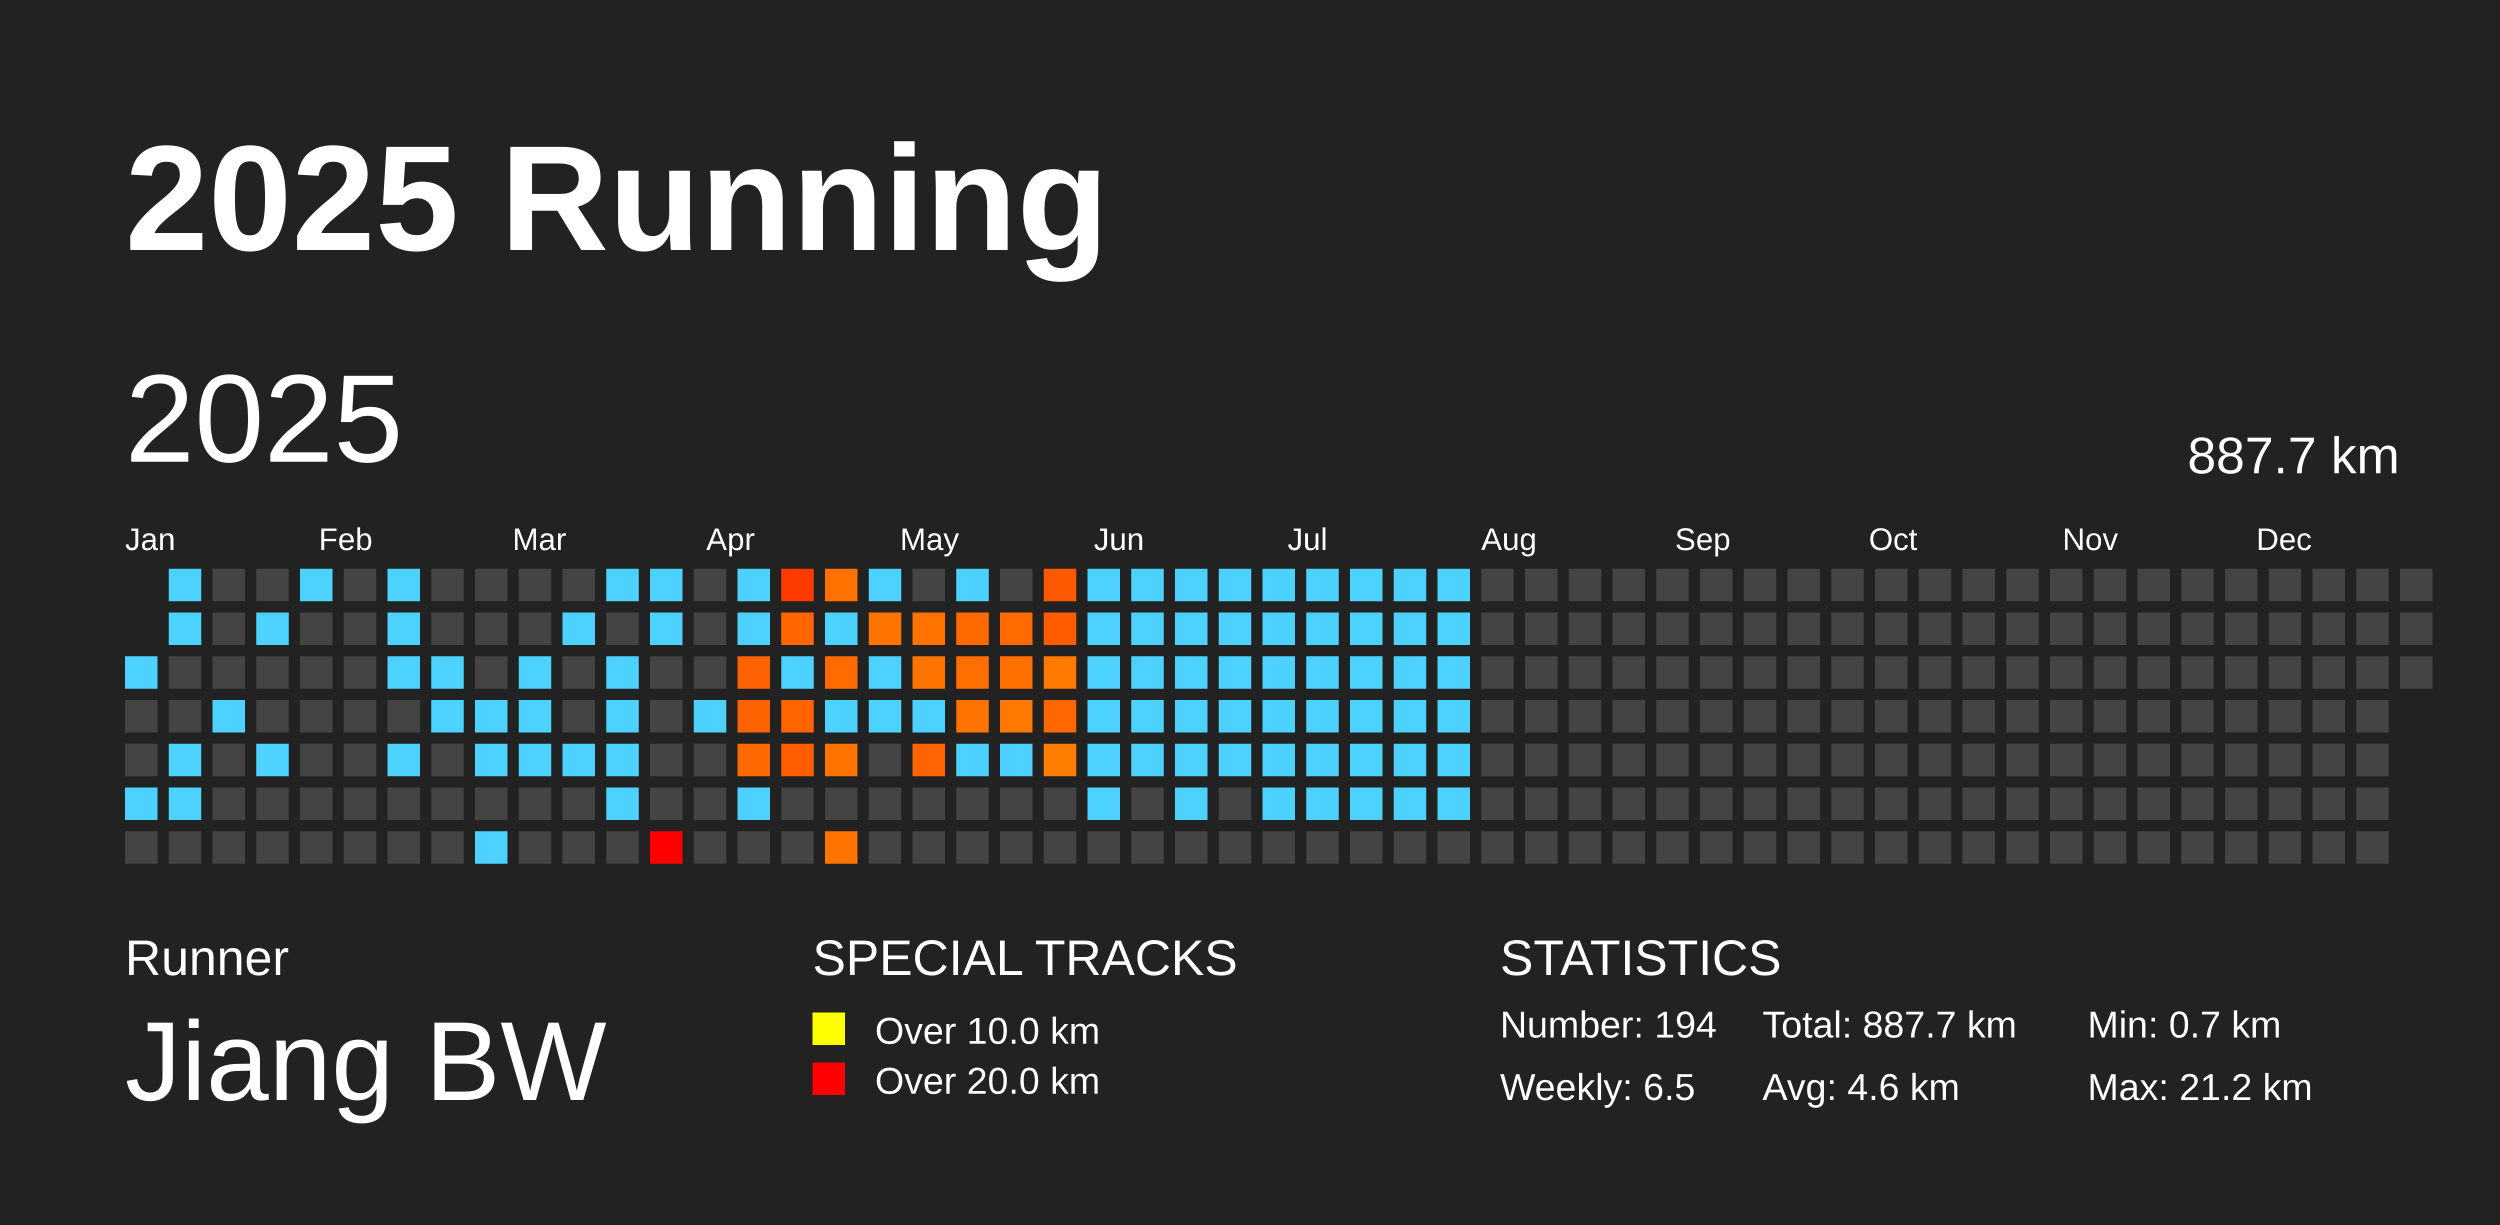
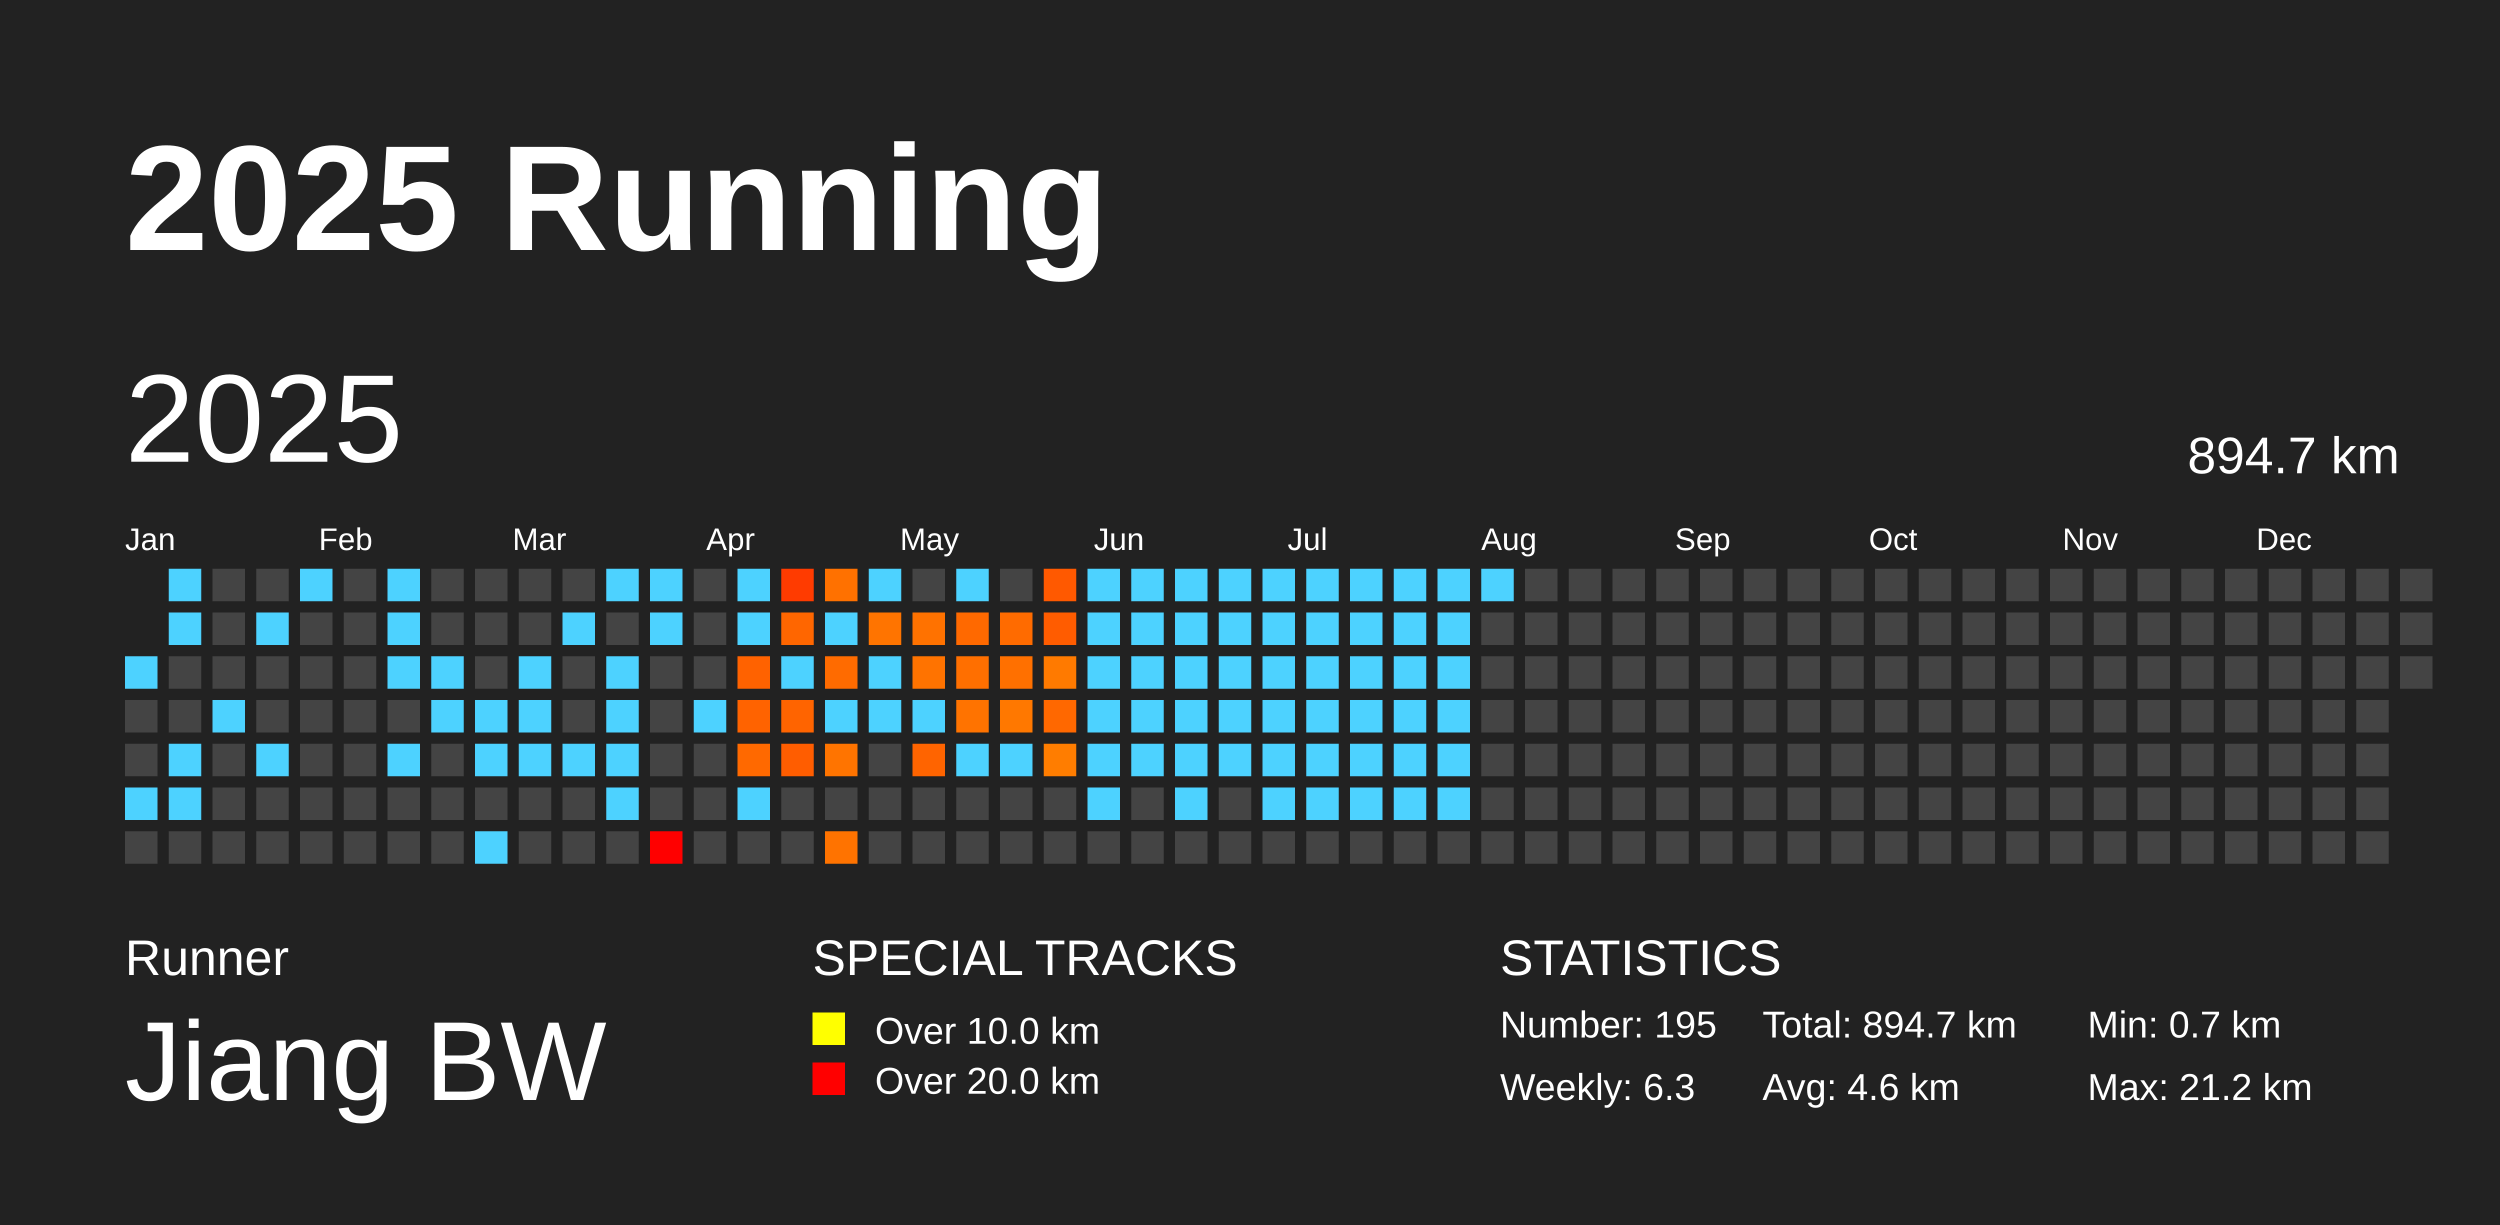
<svg xmlns="http://www.w3.org/2000/svg" baseProfile="full" height="98mm" version="1.1" viewBox="0,0,200,98" width="200mm">
  <defs />
  <rect fill="#222222" height="98" width="200" x="0" y="0" />
  <text fill="#FFFFFF" style="font-size:12px; font-family:Arial; font-weight:bold;" x="10" y="20">2025 Running</text>
  <text fill="#FFFFFF" style="font-size:4px; font-family:Arial" x="10" y="78">Runner</text>
  <text fill="#FFFFFF" style="font-size:9px; font-family:Arial" x="10" y="88">Jiang BW</text>
  <text fill="#FFFFFF" style="font-size:4px; font-family:Arial" x="65" y="78">SPECIAL TRACKS</text>
  <rect fill="yellow" height="2.6" width="2.6" x="65" y="81" />
  <text fill="#FFFFFF" style="font-size:3px; font-family:Arial" x="70" y="83.5">Over 10.0 km</text>
  <rect fill="red" height="2.6" width="2.6" x="65" y="85" />
  <text fill="#FFFFFF" style="font-size:3px; font-family:Arial" x="70" y="87.5">Over 20.0 km</text>
  <text fill="#FFFFFF" style="font-size:4px; font-family:Arial" x="120" y="78">STATISTICS</text>
-   <text fill="#FFFFFF" style="font-size:3px; font-family:Arial" x="120" y="83">Number: 194</text>
-   <text fill="#FFFFFF" style="font-size:3px; font-family:Arial" x="120" y="88">Weekly: 6.5</text>
-   <text fill="#FFFFFF" style="font-size:3px; font-family:Arial" x="141" y="83">Total: 887.7 km</text>
+   <text fill="#FFFFFF" style="font-size:3px; font-family:Arial" x="120" y="83">Number: 195</text>
+   <text fill="#FFFFFF" style="font-size:3px; font-family:Arial" x="120" y="88">Weekly: 6.3</text>
+   <text fill="#FFFFFF" style="font-size:3px; font-family:Arial" x="141" y="83">Total: 894.7 km</text>
  <text fill="#FFFFFF" style="font-size:3px; font-family:Arial" x="141" y="88">Avg: 4.6 km</text>
  <text fill="#FFFFFF" style="font-size:3px; font-family:Arial" x="167" y="83">Min: 0.7 km</text>
  <text fill="#FFFFFF" style="font-size:3px; font-family:Arial" x="167" y="88">Max: 21.2 km</text>
  <text dominant-baseline="hanging" fill="#FFFFFF" style="font-size:10.0px; font-family:Arial;" x="10" y="30">2025</text>
-   <text dominant-baseline="hanging" fill="#FFFFFF" style="font-size:4.125px; font-family:Arial;" x="175" y="35">887.7 km</text>
+   <text dominant-baseline="hanging" fill="#FFFFFF" style="font-size:4.125px; font-family:Arial;" x="175" y="35">894.7 km</text>
  <text fill="#FFFFFF" style="font-size:2.5px; font-family:Arial" x="10.0" y="44">Jan</text>
  <text fill="#FFFFFF" style="font-size:2.5px; font-family:Arial" x="25.5" y="44">Feb</text>
  <text fill="#FFFFFF" style="font-size:2.5px; font-family:Arial" x="41.0" y="44">Mar</text>
  <text fill="#FFFFFF" style="font-size:2.5px; font-family:Arial" x="56.5" y="44">Apr</text>
  <text fill="#FFFFFF" style="font-size:2.5px; font-family:Arial" x="72.0" y="44">May</text>
  <text fill="#FFFFFF" style="font-size:2.5px; font-family:Arial" x="87.5" y="44">Jun</text>
  <text fill="#FFFFFF" style="font-size:2.5px; font-family:Arial" x="103.0" y="44">Jul</text>
  <text fill="#FFFFFF" style="font-size:2.5px; font-family:Arial" x="118.5" y="44">Aug</text>
  <text fill="#FFFFFF" style="font-size:2.5px; font-family:Arial" x="134.0" y="44">Sep</text>
  <text fill="#FFFFFF" style="font-size:2.5px; font-family:Arial" x="149.5" y="44">Oct</text>
  <text fill="#FFFFFF" style="font-size:2.5px; font-family:Arial" x="165.0" y="44">Nov</text>
  <text fill="#FFFFFF" style="font-size:2.5px; font-family:Arial" x="180.5" y="44">Dec</text>
  <rect fill="#4dd2ff" height="2.6" width="2.6" x="10.0" y="52.5" />
  <rect fill="#444444" height="2.6" width="2.6" x="10.0" y="56.0" />
  <rect fill="#444444" height="2.6" width="2.6" x="10.0" y="59.5" />
  <rect fill="#4dd2ff" height="2.6" width="2.6" x="10.0" y="63.0" />
  <rect fill="#444444" height="2.6" width="2.6" x="10.0" y="66.5" />
  <rect fill="#4dd2ff" height="2.6" width="2.6" x="13.5" y="45.5" />
  <rect fill="#4dd2ff" height="2.6" width="2.6" x="13.5" y="49.0" />
  <rect fill="#444444" height="2.6" width="2.6" x="13.5" y="52.5" />
  <rect fill="#444444" height="2.6" width="2.6" x="13.5" y="56.0" />
  <rect fill="#4dd2ff" height="2.6" width="2.6" x="13.5" y="59.5" />
  <rect fill="#4dd2ff" height="2.6" width="2.6" x="13.5" y="63.0" />
  <rect fill="#444444" height="2.6" width="2.6" x="13.5" y="66.5" />
  <rect fill="#444444" height="2.6" width="2.6" x="17.0" y="45.5" />
  <rect fill="#444444" height="2.6" width="2.6" x="17.0" y="49.0" />
  <rect fill="#444444" height="2.6" width="2.6" x="17.0" y="52.5" />
  <rect fill="#4dd2ff" height="2.6" width="2.6" x="17.0" y="56.0" />
  <rect fill="#444444" height="2.6" width="2.6" x="17.0" y="59.5" />
  <rect fill="#444444" height="2.6" width="2.6" x="17.0" y="63.0" />
  <rect fill="#444444" height="2.6" width="2.6" x="17.0" y="66.5" />
  <rect fill="#444444" height="2.6" width="2.6" x="20.5" y="45.5" />
  <rect fill="#4dd2ff" height="2.6" width="2.6" x="20.5" y="49.0" />
  <rect fill="#444444" height="2.6" width="2.6" x="20.5" y="52.5" />
  <rect fill="#444444" height="2.6" width="2.6" x="20.5" y="56.0" />
  <rect fill="#4dd2ff" height="2.6" width="2.6" x="20.5" y="59.5" />
  <rect fill="#444444" height="2.6" width="2.6" x="20.5" y="63.0" />
  <rect fill="#444444" height="2.6" width="2.6" x="20.5" y="66.5" />
  <rect fill="#4dd2ff" height="2.6" width="2.6" x="24.0" y="45.5" />
  <rect fill="#444444" height="2.6" width="2.6" x="24.0" y="49.0" />
  <rect fill="#444444" height="2.6" width="2.6" x="24.0" y="52.5" />
  <rect fill="#444444" height="2.6" width="2.6" x="24.0" y="56.0" />
  <rect fill="#444444" height="2.6" width="2.6" x="24.0" y="59.5" />
  <rect fill="#444444" height="2.6" width="2.6" x="24.0" y="63.0" />
  <rect fill="#444444" height="2.6" width="2.6" x="24.0" y="66.5" />
  <rect fill="#444444" height="2.6" width="2.6" x="27.5" y="45.5" />
  <rect fill="#444444" height="2.6" width="2.6" x="27.5" y="49.0" />
  <rect fill="#444444" height="2.6" width="2.6" x="27.5" y="52.5" />
  <rect fill="#444444" height="2.6" width="2.6" x="27.5" y="56.0" />
  <rect fill="#444444" height="2.6" width="2.6" x="27.5" y="59.5" />
  <rect fill="#444444" height="2.6" width="2.6" x="27.5" y="63.0" />
  <rect fill="#444444" height="2.6" width="2.6" x="27.5" y="66.5" />
  <rect fill="#4dd2ff" height="2.6" width="2.6" x="31.0" y="45.5" />
  <rect fill="#4dd2ff" height="2.6" width="2.6" x="31.0" y="49.0" />
  <rect fill="#4dd2ff" height="2.6" width="2.6" x="31.0" y="52.5" />
  <rect fill="#444444" height="2.6" width="2.6" x="31.0" y="56.0" />
  <rect fill="#4dd2ff" height="2.6" width="2.6" x="31.0" y="59.5" />
  <rect fill="#444444" height="2.6" width="2.6" x="31.0" y="63.0" />
  <rect fill="#444444" height="2.6" width="2.6" x="31.0" y="66.5" />
  <rect fill="#444444" height="2.6" width="2.6" x="34.5" y="45.5" />
  <rect fill="#444444" height="2.6" width="2.6" x="34.5" y="49.0" />
  <rect fill="#4dd2ff" height="2.6" width="2.6" x="34.5" y="52.5" />
  <rect fill="#4dd2ff" height="2.6" width="2.6" x="34.5" y="56.0" />
  <rect fill="#444444" height="2.6" width="2.6" x="34.5" y="59.5" />
  <rect fill="#444444" height="2.6" width="2.6" x="34.5" y="63.0" />
  <rect fill="#444444" height="2.6" width="2.6" x="34.5" y="66.5" />
  <rect fill="#444444" height="2.6" width="2.6" x="38.0" y="45.5" />
  <rect fill="#444444" height="2.6" width="2.6" x="38.0" y="49.0" />
  <rect fill="#444444" height="2.6" width="2.6" x="38.0" y="52.5" />
  <rect fill="#4dd2ff" height="2.6" width="2.6" x="38.0" y="56.0" />
  <rect fill="#4dd2ff" height="2.6" width="2.6" x="38.0" y="59.5" />
  <rect fill="#444444" height="2.6" width="2.6" x="38.0" y="63.0" />
  <rect fill="#4dd2ff" height="2.6" width="2.6" x="38.0" y="66.5" />
  <rect fill="#444444" height="2.6" width="2.6" x="41.5" y="45.5" />
  <rect fill="#444444" height="2.6" width="2.6" x="41.5" y="49.0" />
  <rect fill="#4dd2ff" height="2.6" width="2.6" x="41.5" y="52.5" />
  <rect fill="#4dd2ff" height="2.6" width="2.6" x="41.5" y="56.0" />
  <rect fill="#4dd2ff" height="2.6" width="2.6" x="41.5" y="59.5" />
  <rect fill="#444444" height="2.6" width="2.6" x="41.5" y="63.0" />
  <rect fill="#444444" height="2.6" width="2.6" x="41.5" y="66.5" />
  <rect fill="#444444" height="2.6" width="2.6" x="45.0" y="45.5" />
  <rect fill="#4dd2ff" height="2.6" width="2.6" x="45.0" y="49.0" />
  <rect fill="#444444" height="2.6" width="2.6" x="45.0" y="52.5" />
  <rect fill="#444444" height="2.6" width="2.6" x="45.0" y="56.0" />
  <rect fill="#4dd2ff" height="2.6" width="2.6" x="45.0" y="59.5" />
  <rect fill="#444444" height="2.6" width="2.6" x="45.0" y="63.0" />
  <rect fill="#444444" height="2.6" width="2.6" x="45.0" y="66.5" />
  <rect fill="#4dd2ff" height="2.6" width="2.6" x="48.5" y="45.5" />
  <rect fill="#444444" height="2.6" width="2.6" x="48.5" y="49.0" />
  <rect fill="#4dd2ff" height="2.6" width="2.6" x="48.5" y="52.5" />
  <rect fill="#4dd2ff" height="2.6" width="2.6" x="48.5" y="56.0" />
  <rect fill="#4dd2ff" height="2.6" width="2.6" x="48.5" y="59.5" />
  <rect fill="#4dd2ff" height="2.6" width="2.6" x="48.5" y="63.0" />
  <rect fill="#444444" height="2.6" width="2.6" x="48.5" y="66.5" />
  <rect fill="#4dd2ff" height="2.6" width="2.6" x="52.0" y="45.5" />
  <rect fill="#4dd2ff" height="2.6" width="2.6" x="52.0" y="49.0" />
  <rect fill="#444444" height="2.6" width="2.6" x="52.0" y="52.5" />
  <rect fill="#444444" height="2.6" width="2.6" x="52.0" y="56.0" />
  <rect fill="#444444" height="2.6" width="2.6" x="52.0" y="59.5" />
  <rect fill="#444444" height="2.6" width="2.6" x="52.0" y="63.0" />
  <rect fill="red" height="2.6" width="2.6" x="52.0" y="66.5" />
  <rect fill="#444444" height="2.6" width="2.6" x="55.5" y="45.5" />
  <rect fill="#444444" height="2.6" width="2.6" x="55.5" y="49.0" />
  <rect fill="#444444" height="2.6" width="2.6" x="55.5" y="52.5" />
  <rect fill="#4dd2ff" height="2.6" width="2.6" x="55.5" y="56.0" />
  <rect fill="#444444" height="2.6" width="2.6" x="55.5" y="59.5" />
  <rect fill="#444444" height="2.6" width="2.6" x="55.5" y="63.0" />
  <rect fill="#444444" height="2.6" width="2.6" x="55.5" y="66.5" />
  <rect fill="#4dd2ff" height="2.6" width="2.6" x="59.0" y="45.5" />
  <rect fill="#4dd2ff" height="2.6" width="2.6" x="59.0" y="49.0" />
  <rect fill="#ff6200" height="2.6" width="2.6" x="59.0" y="52.5" />
  <rect fill="#ff6300" height="2.6" width="2.6" x="59.0" y="56.0" />
  <rect fill="#ff6900" height="2.6" width="2.6" x="59.0" y="59.5" />
  <rect fill="#4dd2ff" height="2.6" width="2.6" x="59.0" y="63.0" />
  <rect fill="#444444" height="2.6" width="2.6" x="59.0" y="66.5" />
  <rect fill="#ff3b00" height="2.6" width="2.6" x="62.5" y="45.5" />
  <rect fill="#ff6600" height="2.6" width="2.6" x="62.5" y="49.0" />
  <rect fill="#4dd2ff" height="2.6" width="2.6" x="62.5" y="52.5" />
  <rect fill="#ff6400" height="2.6" width="2.6" x="62.5" y="56.0" />
  <rect fill="#ff5d00" height="2.6" width="2.6" x="62.5" y="59.5" />
  <rect fill="#444444" height="2.6" width="2.6" x="62.5" y="63.0" />
  <rect fill="#444444" height="2.6" width="2.6" x="62.5" y="66.5" />
  <rect fill="#ff7100" height="2.6" width="2.6" x="66.0" y="45.5" />
  <rect fill="#4dd2ff" height="2.6" width="2.6" x="66.0" y="49.0" />
  <rect fill="#ff6b00" height="2.6" width="2.6" x="66.0" y="52.5" />
  <rect fill="#4dd2ff" height="2.6" width="2.6" x="66.0" y="56.0" />
  <rect fill="#ff7400" height="2.6" width="2.6" x="66.0" y="59.5" />
  <rect fill="#444444" height="2.6" width="2.6" x="66.0" y="63.0" />
  <rect fill="#ff7300" height="2.6" width="2.6" x="66.0" y="66.5" />
  <rect fill="#4dd2ff" height="2.6" width="2.6" x="69.5" y="45.5" />
  <rect fill="#ff7400" height="2.6" width="2.6" x="69.5" y="49.0" />
  <rect fill="#4dd2ff" height="2.6" width="2.6" x="69.5" y="52.5" />
  <rect fill="#4dd2ff" height="2.6" width="2.6" x="69.5" y="56.0" />
  <rect fill="#444444" height="2.6" width="2.6" x="69.5" y="59.5" />
  <rect fill="#444444" height="2.6" width="2.6" x="69.5" y="63.0" />
  <rect fill="#444444" height="2.6" width="2.6" x="69.5" y="66.5" />
  <rect fill="#444444" height="2.6" width="2.6" x="73.0" y="45.5" />
  <rect fill="#ff7200" height="2.6" width="2.6" x="73.0" y="49.0" />
  <rect fill="#ff7300" height="2.6" width="2.6" x="73.0" y="52.5" />
  <rect fill="#4dd2ff" height="2.6" width="2.6" x="73.0" y="56.0" />
  <rect fill="#ff6400" height="2.6" width="2.6" x="73.0" y="59.5" />
  <rect fill="#444444" height="2.6" width="2.6" x="73.0" y="63.0" />
  <rect fill="#444444" height="2.6" width="2.6" x="73.0" y="66.5" />
  <rect fill="#4dd2ff" height="2.6" width="2.6" x="76.5" y="45.5" />
  <rect fill="#ff6900" height="2.6" width="2.6" x="76.5" y="49.0" />
  <rect fill="#ff6f00" height="2.6" width="2.6" x="76.5" y="52.5" />
  <rect fill="#ff7300" height="2.6" width="2.6" x="76.5" y="56.0" />
  <rect fill="#4dd2ff" height="2.6" width="2.6" x="76.5" y="59.5" />
  <rect fill="#444444" height="2.6" width="2.6" x="76.5" y="63.0" />
  <rect fill="#444444" height="2.6" width="2.6" x="76.5" y="66.5" />
  <rect fill="#444444" height="2.6" width="2.6" x="80.0" y="45.5" />
  <rect fill="#ff6b00" height="2.6" width="2.6" x="80.0" y="49.0" />
  <rect fill="#ff7000" height="2.6" width="2.6" x="80.0" y="52.5" />
  <rect fill="#ff7800" height="2.6" width="2.6" x="80.0" y="56.0" />
  <rect fill="#4dd2ff" height="2.6" width="2.6" x="80.0" y="59.5" />
  <rect fill="#444444" height="2.6" width="2.6" x="80.0" y="63.0" />
  <rect fill="#444444" height="2.6" width="2.6" x="80.0" y="66.5" />
  <rect fill="#ff5900" height="2.6" width="2.6" x="83.5" y="45.5" />
  <rect fill="#ff5c00" height="2.6" width="2.6" x="83.5" y="49.0" />
  <rect fill="#ff7a00" height="2.6" width="2.6" x="83.5" y="52.5" />
  <rect fill="#ff6800" height="2.6" width="2.6" x="83.5" y="56.0" />
  <rect fill="#ff7d00" height="2.6" width="2.6" x="83.5" y="59.5" />
  <rect fill="#444444" height="2.6" width="2.6" x="83.5" y="63.0" />
  <rect fill="#444444" height="2.6" width="2.6" x="83.5" y="66.5" />
  <rect fill="#4dd2ff" height="2.6" width="2.6" x="87.0" y="45.5" />
  <rect fill="#4dd2ff" height="2.6" width="2.6" x="87.0" y="49.0" />
  <rect fill="#4dd2ff" height="2.6" width="2.6" x="87.0" y="52.5" />
  <rect fill="#4dd2ff" height="2.6" width="2.6" x="87.0" y="56.0" />
  <rect fill="#4dd2ff" height="2.6" width="2.6" x="87.0" y="59.5" />
  <rect fill="#4dd2ff" height="2.6" width="2.6" x="87.0" y="63.0" />
  <rect fill="#444444" height="2.6" width="2.6" x="87.0" y="66.5" />
  <rect fill="#4dd2ff" height="2.6" width="2.6" x="90.5" y="45.5" />
  <rect fill="#4dd2ff" height="2.6" width="2.6" x="90.5" y="49.0" />
  <rect fill="#4dd2ff" height="2.6" width="2.6" x="90.5" y="52.5" />
  <rect fill="#4dd2ff" height="2.6" width="2.6" x="90.5" y="56.0" />
  <rect fill="#4dd2ff" height="2.6" width="2.6" x="90.5" y="59.5" />
  <rect fill="#444444" height="2.6" width="2.6" x="90.5" y="63.0" />
  <rect fill="#444444" height="2.6" width="2.6" x="90.5" y="66.5" />
  <rect fill="#4dd2ff" height="2.6" width="2.6" x="94.0" y="45.5" />
  <rect fill="#4dd2ff" height="2.6" width="2.6" x="94.0" y="49.0" />
  <rect fill="#4dd2ff" height="2.6" width="2.6" x="94.0" y="52.5" />
  <rect fill="#4dd2ff" height="2.6" width="2.6" x="94.0" y="56.0" />
  <rect fill="#4dd2ff" height="2.6" width="2.6" x="94.0" y="59.5" />
  <rect fill="#4dd2ff" height="2.6" width="2.6" x="94.0" y="63.0" />
  <rect fill="#444444" height="2.6" width="2.6" x="94.0" y="66.5" />
  <rect fill="#4dd2ff" height="2.6" width="2.6" x="97.5" y="45.5" />
  <rect fill="#4dd2ff" height="2.6" width="2.6" x="97.5" y="49.0" />
  <rect fill="#4dd2ff" height="2.6" width="2.6" x="97.5" y="52.5" />
  <rect fill="#4dd2ff" height="2.6" width="2.6" x="97.5" y="56.0" />
  <rect fill="#4dd2ff" height="2.6" width="2.6" x="97.5" y="59.5" />
  <rect fill="#444444" height="2.6" width="2.6" x="97.5" y="63.0" />
  <rect fill="#444444" height="2.6" width="2.6" x="97.5" y="66.5" />
  <rect fill="#4dd2ff" height="2.6" width="2.6" x="101.0" y="45.5" />
  <rect fill="#4dd2ff" height="2.6" width="2.6" x="101.0" y="49.0" />
  <rect fill="#4dd2ff" height="2.6" width="2.6" x="101.0" y="52.5" />
  <rect fill="#4dd2ff" height="2.6" width="2.6" x="101.0" y="56.0" />
  <rect fill="#4dd2ff" height="2.6" width="2.6" x="101.0" y="59.5" />
  <rect fill="#4dd2ff" height="2.6" width="2.6" x="101.0" y="63.0" />
  <rect fill="#444444" height="2.6" width="2.6" x="101.0" y="66.5" />
  <rect fill="#4dd2ff" height="2.6" width="2.6" x="104.5" y="45.5" />
  <rect fill="#4dd2ff" height="2.6" width="2.6" x="104.5" y="49.0" />
  <rect fill="#4dd2ff" height="2.6" width="2.6" x="104.5" y="52.5" />
  <rect fill="#4dd2ff" height="2.6" width="2.6" x="104.5" y="56.0" />
  <rect fill="#4dd2ff" height="2.6" width="2.6" x="104.5" y="59.5" />
  <rect fill="#4dd2ff" height="2.6" width="2.6" x="104.5" y="63.0" />
  <rect fill="#444444" height="2.6" width="2.6" x="104.5" y="66.5" />
  <rect fill="#4dd2ff" height="2.6" width="2.6" x="108.0" y="45.5" />
  <rect fill="#4dd2ff" height="2.6" width="2.6" x="108.0" y="49.0" />
  <rect fill="#4dd2ff" height="2.6" width="2.6" x="108.0" y="52.5" />
  <rect fill="#4dd2ff" height="2.6" width="2.6" x="108.0" y="56.0" />
  <rect fill="#4dd2ff" height="2.6" width="2.6" x="108.0" y="59.5" />
  <rect fill="#4dd2ff" height="2.6" width="2.6" x="108.0" y="63.0" />
  <rect fill="#444444" height="2.6" width="2.6" x="108.0" y="66.5" />
  <rect fill="#4dd2ff" height="2.6" width="2.6" x="111.5" y="45.5" />
  <rect fill="#4dd2ff" height="2.6" width="2.6" x="111.5" y="49.0" />
  <rect fill="#4dd2ff" height="2.6" width="2.6" x="111.5" y="52.5" />
  <rect fill="#4dd2ff" height="2.6" width="2.6" x="111.5" y="56.0" />
  <rect fill="#4dd2ff" height="2.6" width="2.6" x="111.5" y="59.5" />
  <rect fill="#4dd2ff" height="2.6" width="2.6" x="111.5" y="63.0" />
  <rect fill="#444444" height="2.6" width="2.6" x="111.5" y="66.5" />
  <rect fill="#4dd2ff" height="2.6" width="2.6" x="115.0" y="45.5" />
  <rect fill="#4dd2ff" height="2.6" width="2.6" x="115.0" y="49.0" />
  <rect fill="#4dd2ff" height="2.6" width="2.6" x="115.0" y="52.5" />
  <rect fill="#4dd2ff" height="2.6" width="2.6" x="115.0" y="56.0" />
  <rect fill="#4dd2ff" height="2.6" width="2.6" x="115.0" y="59.5" />
  <rect fill="#4dd2ff" height="2.6" width="2.6" x="115.0" y="63.0" />
  <rect fill="#444444" height="2.6" width="2.6" x="115.0" y="66.5" />
-   <rect fill="#444444" height="2.6" width="2.6" x="118.5" y="45.5" />
+   <rect fill="#4dd2ff" height="2.6" width="2.6" x="118.5" y="45.5" />
  <rect fill="#444444" height="2.6" width="2.6" x="118.5" y="49.0" />
  <rect fill="#444444" height="2.6" width="2.6" x="118.5" y="52.5" />
  <rect fill="#444444" height="2.6" width="2.6" x="118.5" y="56.0" />
  <rect fill="#444444" height="2.6" width="2.6" x="118.5" y="59.5" />
  <rect fill="#444444" height="2.6" width="2.6" x="118.5" y="63.0" />
  <rect fill="#444444" height="2.6" width="2.6" x="118.5" y="66.5" />
  <rect fill="#444444" height="2.6" width="2.6" x="122.0" y="45.5" />
  <rect fill="#444444" height="2.6" width="2.6" x="122.0" y="49.0" />
  <rect fill="#444444" height="2.6" width="2.6" x="122.0" y="52.5" />
  <rect fill="#444444" height="2.6" width="2.6" x="122.0" y="56.0" />
  <rect fill="#444444" height="2.6" width="2.6" x="122.0" y="59.5" />
  <rect fill="#444444" height="2.6" width="2.6" x="122.0" y="63.0" />
  <rect fill="#444444" height="2.6" width="2.6" x="122.0" y="66.5" />
  <rect fill="#444444" height="2.6" width="2.6" x="125.5" y="45.5" />
  <rect fill="#444444" height="2.6" width="2.6" x="125.5" y="49.0" />
  <rect fill="#444444" height="2.6" width="2.6" x="125.5" y="52.5" />
  <rect fill="#444444" height="2.6" width="2.6" x="125.5" y="56.0" />
  <rect fill="#444444" height="2.6" width="2.6" x="125.5" y="59.5" />
  <rect fill="#444444" height="2.6" width="2.6" x="125.5" y="63.0" />
  <rect fill="#444444" height="2.6" width="2.6" x="125.5" y="66.5" />
  <rect fill="#444444" height="2.6" width="2.6" x="129.0" y="45.5" />
  <rect fill="#444444" height="2.6" width="2.6" x="129.0" y="49.0" />
  <rect fill="#444444" height="2.6" width="2.6" x="129.0" y="52.5" />
  <rect fill="#444444" height="2.6" width="2.6" x="129.0" y="56.0" />
  <rect fill="#444444" height="2.6" width="2.6" x="129.0" y="59.5" />
  <rect fill="#444444" height="2.6" width="2.6" x="129.0" y="63.0" />
  <rect fill="#444444" height="2.6" width="2.6" x="129.0" y="66.5" />
  <rect fill="#444444" height="2.6" width="2.6" x="132.5" y="45.5" />
  <rect fill="#444444" height="2.6" width="2.6" x="132.5" y="49.0" />
  <rect fill="#444444" height="2.6" width="2.6" x="132.5" y="52.5" />
  <rect fill="#444444" height="2.6" width="2.6" x="132.5" y="56.0" />
  <rect fill="#444444" height="2.6" width="2.6" x="132.5" y="59.5" />
  <rect fill="#444444" height="2.6" width="2.6" x="132.5" y="63.0" />
  <rect fill="#444444" height="2.6" width="2.6" x="132.5" y="66.5" />
  <rect fill="#444444" height="2.6" width="2.6" x="136.0" y="45.5" />
  <rect fill="#444444" height="2.6" width="2.6" x="136.0" y="49.0" />
  <rect fill="#444444" height="2.6" width="2.6" x="136.0" y="52.5" />
  <rect fill="#444444" height="2.6" width="2.6" x="136.0" y="56.0" />
  <rect fill="#444444" height="2.6" width="2.6" x="136.0" y="59.5" />
  <rect fill="#444444" height="2.6" width="2.6" x="136.0" y="63.0" />
  <rect fill="#444444" height="2.6" width="2.6" x="136.0" y="66.5" />
  <rect fill="#444444" height="2.6" width="2.6" x="139.5" y="45.5" />
  <rect fill="#444444" height="2.6" width="2.6" x="139.5" y="49.0" />
  <rect fill="#444444" height="2.6" width="2.6" x="139.5" y="52.5" />
  <rect fill="#444444" height="2.6" width="2.6" x="139.5" y="56.0" />
  <rect fill="#444444" height="2.6" width="2.6" x="139.5" y="59.5" />
  <rect fill="#444444" height="2.6" width="2.6" x="139.5" y="63.0" />
  <rect fill="#444444" height="2.6" width="2.6" x="139.5" y="66.5" />
  <rect fill="#444444" height="2.6" width="2.6" x="143.0" y="45.5" />
  <rect fill="#444444" height="2.6" width="2.6" x="143.0" y="49.0" />
  <rect fill="#444444" height="2.6" width="2.6" x="143.0" y="52.5" />
  <rect fill="#444444" height="2.6" width="2.6" x="143.0" y="56.0" />
  <rect fill="#444444" height="2.6" width="2.6" x="143.0" y="59.5" />
  <rect fill="#444444" height="2.6" width="2.6" x="143.0" y="63.0" />
  <rect fill="#444444" height="2.6" width="2.6" x="143.0" y="66.5" />
  <rect fill="#444444" height="2.6" width="2.6" x="146.5" y="45.5" />
  <rect fill="#444444" height="2.6" width="2.6" x="146.5" y="49.0" />
  <rect fill="#444444" height="2.6" width="2.6" x="146.5" y="52.5" />
  <rect fill="#444444" height="2.6" width="2.6" x="146.5" y="56.0" />
  <rect fill="#444444" height="2.6" width="2.6" x="146.5" y="59.5" />
  <rect fill="#444444" height="2.6" width="2.6" x="146.5" y="63.0" />
  <rect fill="#444444" height="2.6" width="2.6" x="146.5" y="66.5" />
  <rect fill="#444444" height="2.6" width="2.6" x="150.0" y="45.5" />
  <rect fill="#444444" height="2.6" width="2.6" x="150.0" y="49.0" />
  <rect fill="#444444" height="2.6" width="2.6" x="150.0" y="52.5" />
  <rect fill="#444444" height="2.6" width="2.6" x="150.0" y="56.0" />
  <rect fill="#444444" height="2.6" width="2.6" x="150.0" y="59.5" />
  <rect fill="#444444" height="2.6" width="2.6" x="150.0" y="63.0" />
  <rect fill="#444444" height="2.6" width="2.6" x="150.0" y="66.5" />
  <rect fill="#444444" height="2.6" width="2.6" x="153.5" y="45.5" />
  <rect fill="#444444" height="2.6" width="2.6" x="153.5" y="49.0" />
  <rect fill="#444444" height="2.6" width="2.6" x="153.5" y="52.5" />
  <rect fill="#444444" height="2.6" width="2.6" x="153.5" y="56.0" />
  <rect fill="#444444" height="2.6" width="2.6" x="153.5" y="59.5" />
  <rect fill="#444444" height="2.6" width="2.6" x="153.5" y="63.0" />
  <rect fill="#444444" height="2.6" width="2.6" x="153.5" y="66.5" />
  <rect fill="#444444" height="2.6" width="2.6" x="157.0" y="45.5" />
  <rect fill="#444444" height="2.6" width="2.6" x="157.0" y="49.0" />
  <rect fill="#444444" height="2.6" width="2.6" x="157.0" y="52.5" />
  <rect fill="#444444" height="2.6" width="2.6" x="157.0" y="56.0" />
  <rect fill="#444444" height="2.6" width="2.6" x="157.0" y="59.5" />
  <rect fill="#444444" height="2.6" width="2.6" x="157.0" y="63.0" />
  <rect fill="#444444" height="2.6" width="2.6" x="157.0" y="66.5" />
  <rect fill="#444444" height="2.6" width="2.6" x="160.5" y="45.5" />
  <rect fill="#444444" height="2.6" width="2.6" x="160.5" y="49.0" />
  <rect fill="#444444" height="2.6" width="2.6" x="160.5" y="52.5" />
  <rect fill="#444444" height="2.6" width="2.6" x="160.5" y="56.0" />
  <rect fill="#444444" height="2.6" width="2.6" x="160.5" y="59.5" />
  <rect fill="#444444" height="2.6" width="2.6" x="160.5" y="63.0" />
  <rect fill="#444444" height="2.6" width="2.6" x="160.5" y="66.5" />
  <rect fill="#444444" height="2.6" width="2.6" x="164.0" y="45.5" />
  <rect fill="#444444" height="2.6" width="2.6" x="164.0" y="49.0" />
  <rect fill="#444444" height="2.6" width="2.6" x="164.0" y="52.5" />
  <rect fill="#444444" height="2.6" width="2.6" x="164.0" y="56.0" />
  <rect fill="#444444" height="2.6" width="2.6" x="164.0" y="59.5" />
  <rect fill="#444444" height="2.6" width="2.6" x="164.0" y="63.0" />
  <rect fill="#444444" height="2.6" width="2.6" x="164.0" y="66.5" />
  <rect fill="#444444" height="2.6" width="2.6" x="167.5" y="45.5" />
  <rect fill="#444444" height="2.6" width="2.6" x="167.5" y="49.0" />
  <rect fill="#444444" height="2.6" width="2.6" x="167.5" y="52.5" />
  <rect fill="#444444" height="2.6" width="2.6" x="167.5" y="56.0" />
  <rect fill="#444444" height="2.6" width="2.6" x="167.5" y="59.5" />
  <rect fill="#444444" height="2.6" width="2.6" x="167.5" y="63.0" />
  <rect fill="#444444" height="2.6" width="2.6" x="167.5" y="66.5" />
  <rect fill="#444444" height="2.6" width="2.6" x="171.0" y="45.5" />
  <rect fill="#444444" height="2.6" width="2.6" x="171.0" y="49.0" />
  <rect fill="#444444" height="2.6" width="2.6" x="171.0" y="52.5" />
  <rect fill="#444444" height="2.6" width="2.6" x="171.0" y="56.0" />
  <rect fill="#444444" height="2.6" width="2.6" x="171.0" y="59.5" />
  <rect fill="#444444" height="2.6" width="2.6" x="171.0" y="63.0" />
  <rect fill="#444444" height="2.6" width="2.6" x="171.0" y="66.5" />
  <rect fill="#444444" height="2.6" width="2.6" x="174.5" y="45.5" />
  <rect fill="#444444" height="2.6" width="2.6" x="174.5" y="49.0" />
  <rect fill="#444444" height="2.6" width="2.6" x="174.5" y="52.5" />
  <rect fill="#444444" height="2.6" width="2.6" x="174.5" y="56.0" />
  <rect fill="#444444" height="2.6" width="2.6" x="174.5" y="59.5" />
  <rect fill="#444444" height="2.6" width="2.6" x="174.5" y="63.0" />
  <rect fill="#444444" height="2.6" width="2.6" x="174.5" y="66.5" />
  <rect fill="#444444" height="2.6" width="2.6" x="178.0" y="45.5" />
  <rect fill="#444444" height="2.6" width="2.6" x="178.0" y="49.0" />
  <rect fill="#444444" height="2.6" width="2.6" x="178.0" y="52.5" />
  <rect fill="#444444" height="2.6" width="2.6" x="178.0" y="56.0" />
  <rect fill="#444444" height="2.6" width="2.6" x="178.0" y="59.5" />
  <rect fill="#444444" height="2.6" width="2.6" x="178.0" y="63.0" />
  <rect fill="#444444" height="2.6" width="2.6" x="178.0" y="66.5" />
  <rect fill="#444444" height="2.6" width="2.6" x="181.5" y="45.5" />
  <rect fill="#444444" height="2.6" width="2.6" x="181.5" y="49.0" />
  <rect fill="#444444" height="2.6" width="2.6" x="181.5" y="52.5" />
  <rect fill="#444444" height="2.6" width="2.6" x="181.5" y="56.0" />
  <rect fill="#444444" height="2.6" width="2.6" x="181.5" y="59.5" />
  <rect fill="#444444" height="2.6" width="2.6" x="181.5" y="63.0" />
  <rect fill="#444444" height="2.6" width="2.6" x="181.5" y="66.5" />
  <rect fill="#444444" height="2.6" width="2.6" x="185.0" y="45.5" />
  <rect fill="#444444" height="2.6" width="2.6" x="185.0" y="49.0" />
  <rect fill="#444444" height="2.6" width="2.6" x="185.0" y="52.5" />
  <rect fill="#444444" height="2.6" width="2.6" x="185.0" y="56.0" />
  <rect fill="#444444" height="2.6" width="2.6" x="185.0" y="59.5" />
  <rect fill="#444444" height="2.6" width="2.6" x="185.0" y="63.0" />
  <rect fill="#444444" height="2.6" width="2.6" x="185.0" y="66.5" />
  <rect fill="#444444" height="2.6" width="2.6" x="188.5" y="45.5" />
  <rect fill="#444444" height="2.6" width="2.6" x="188.5" y="49.0" />
  <rect fill="#444444" height="2.6" width="2.6" x="188.5" y="52.5" />
  <rect fill="#444444" height="2.6" width="2.6" x="188.5" y="56.0" />
  <rect fill="#444444" height="2.6" width="2.6" x="188.5" y="59.5" />
  <rect fill="#444444" height="2.6" width="2.6" x="188.5" y="63.0" />
  <rect fill="#444444" height="2.6" width="2.6" x="188.5" y="66.5" />
  <rect fill="#444444" height="2.6" width="2.6" x="192.0" y="45.5" />
  <rect fill="#444444" height="2.6" width="2.6" x="192.0" y="49.0" />
  <rect fill="#444444" height="2.6" width="2.6" x="192.0" y="52.5" />
</svg>
